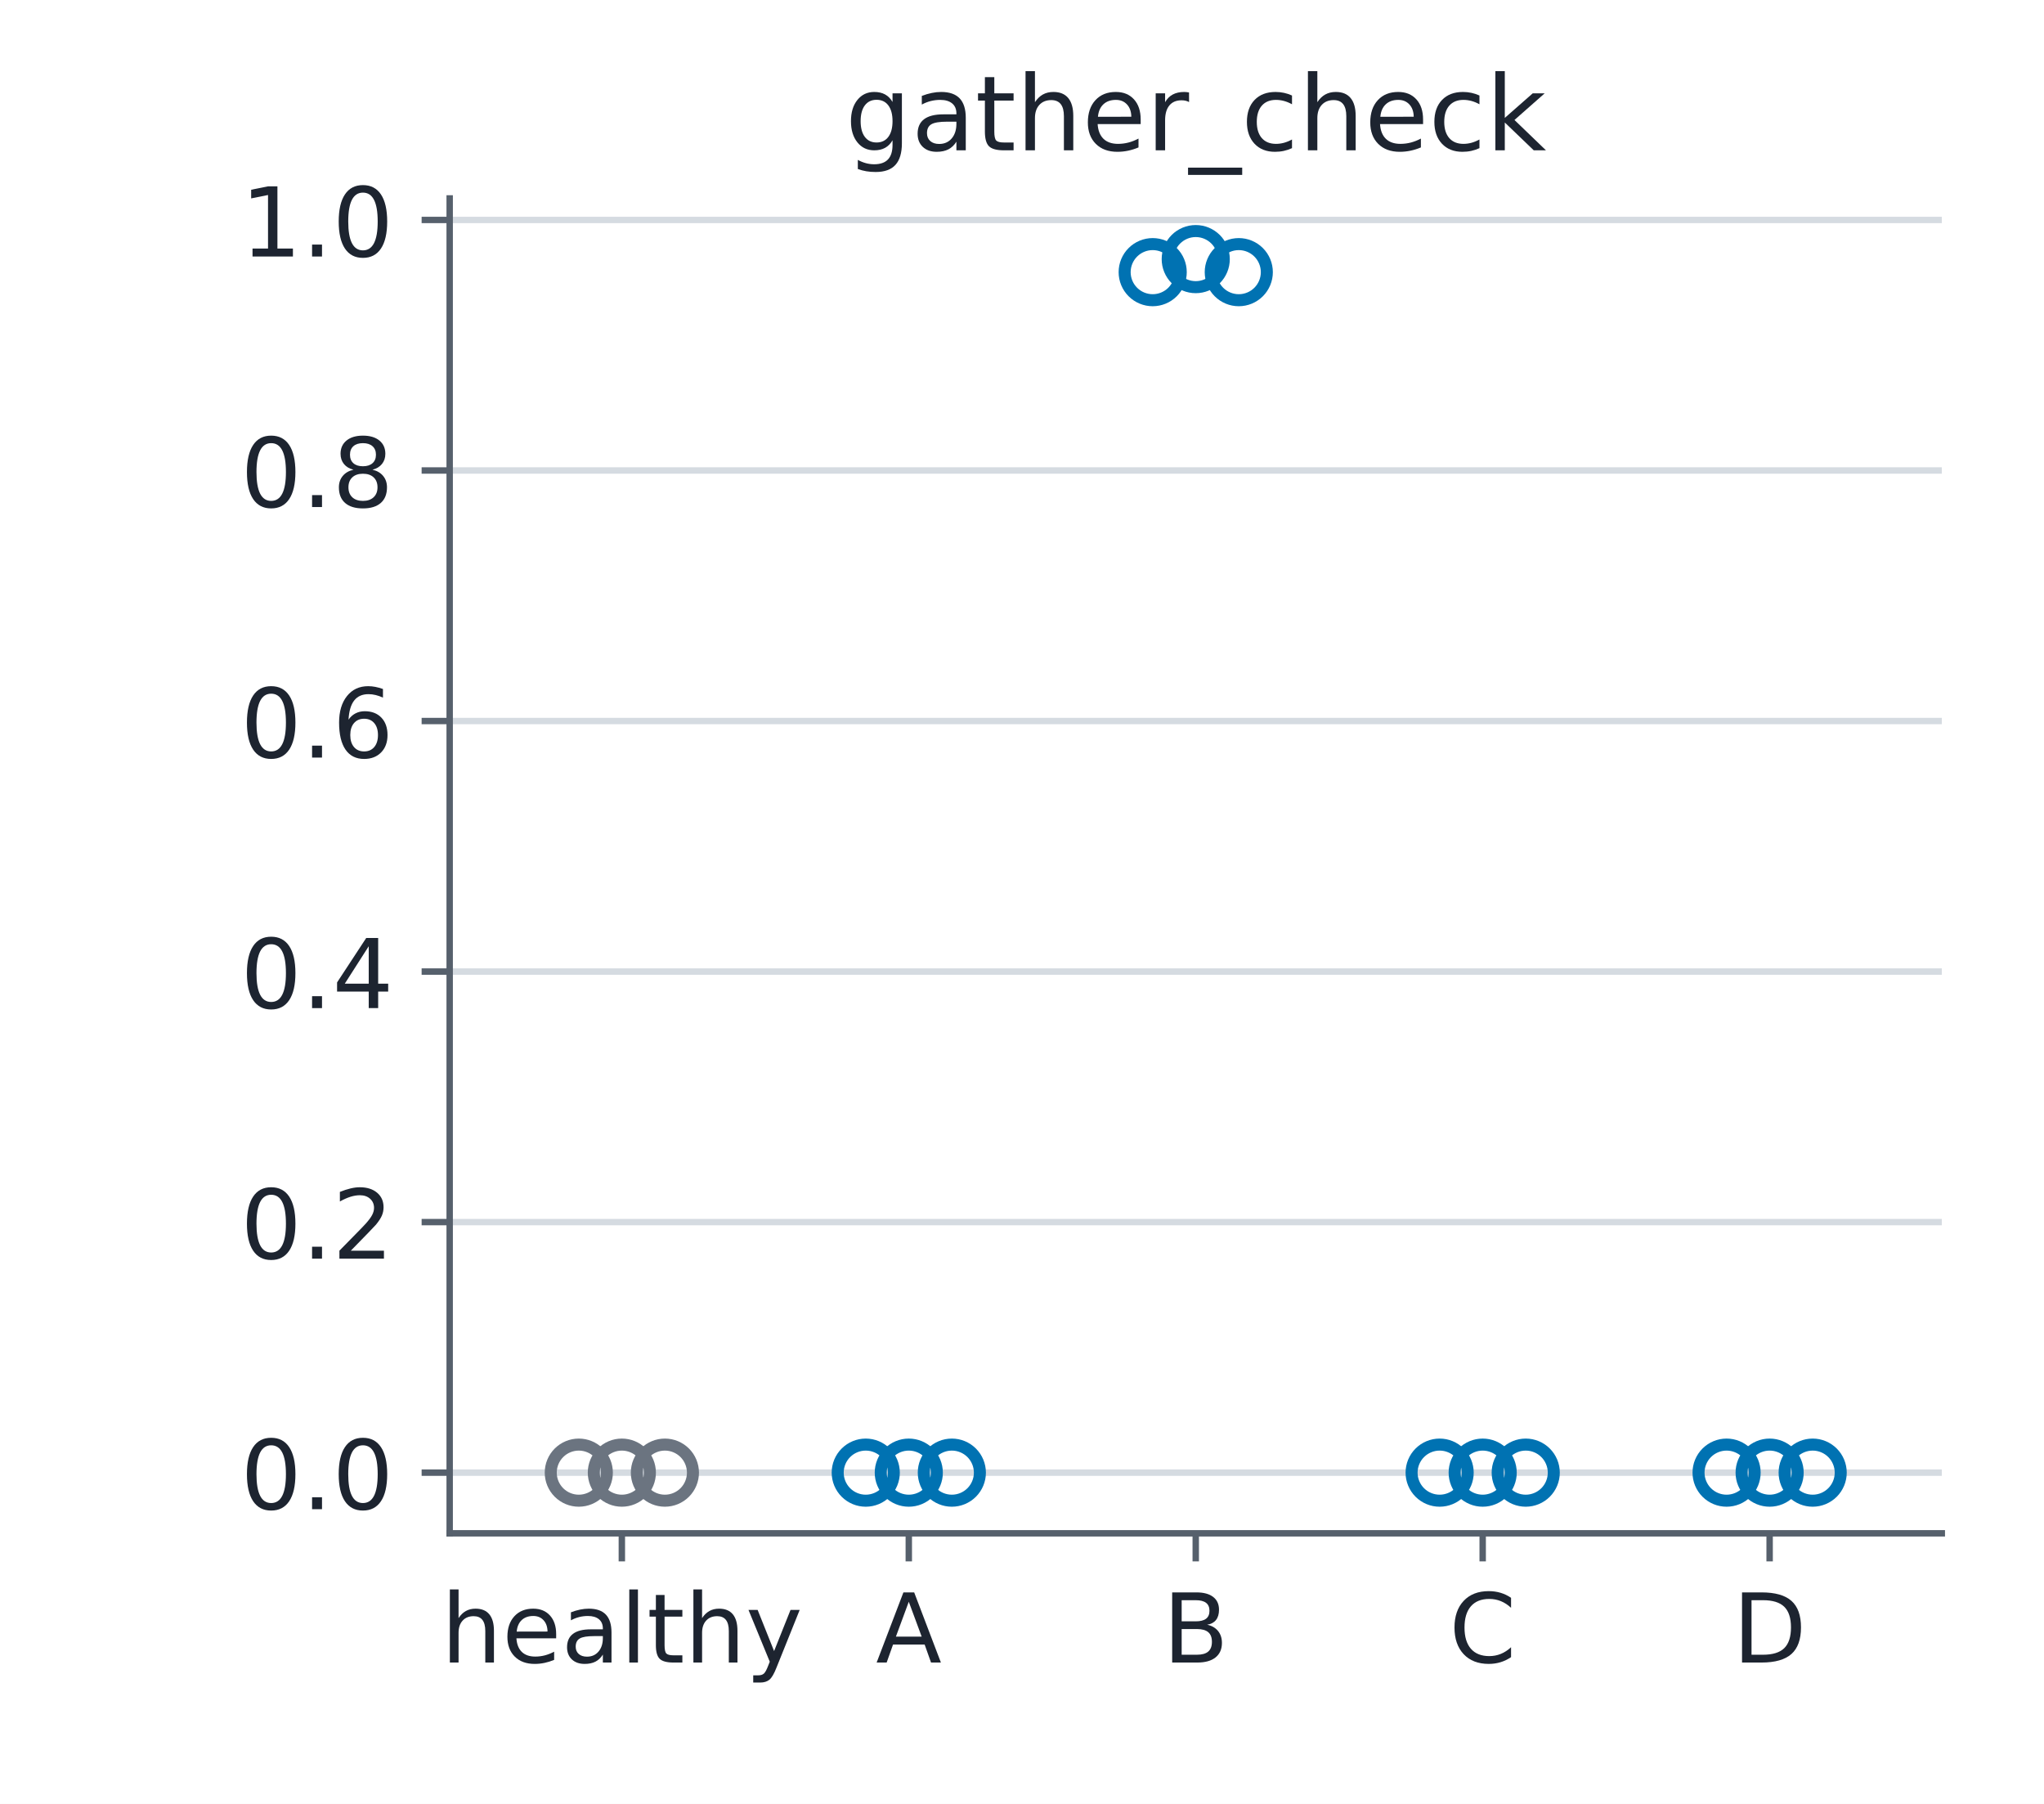
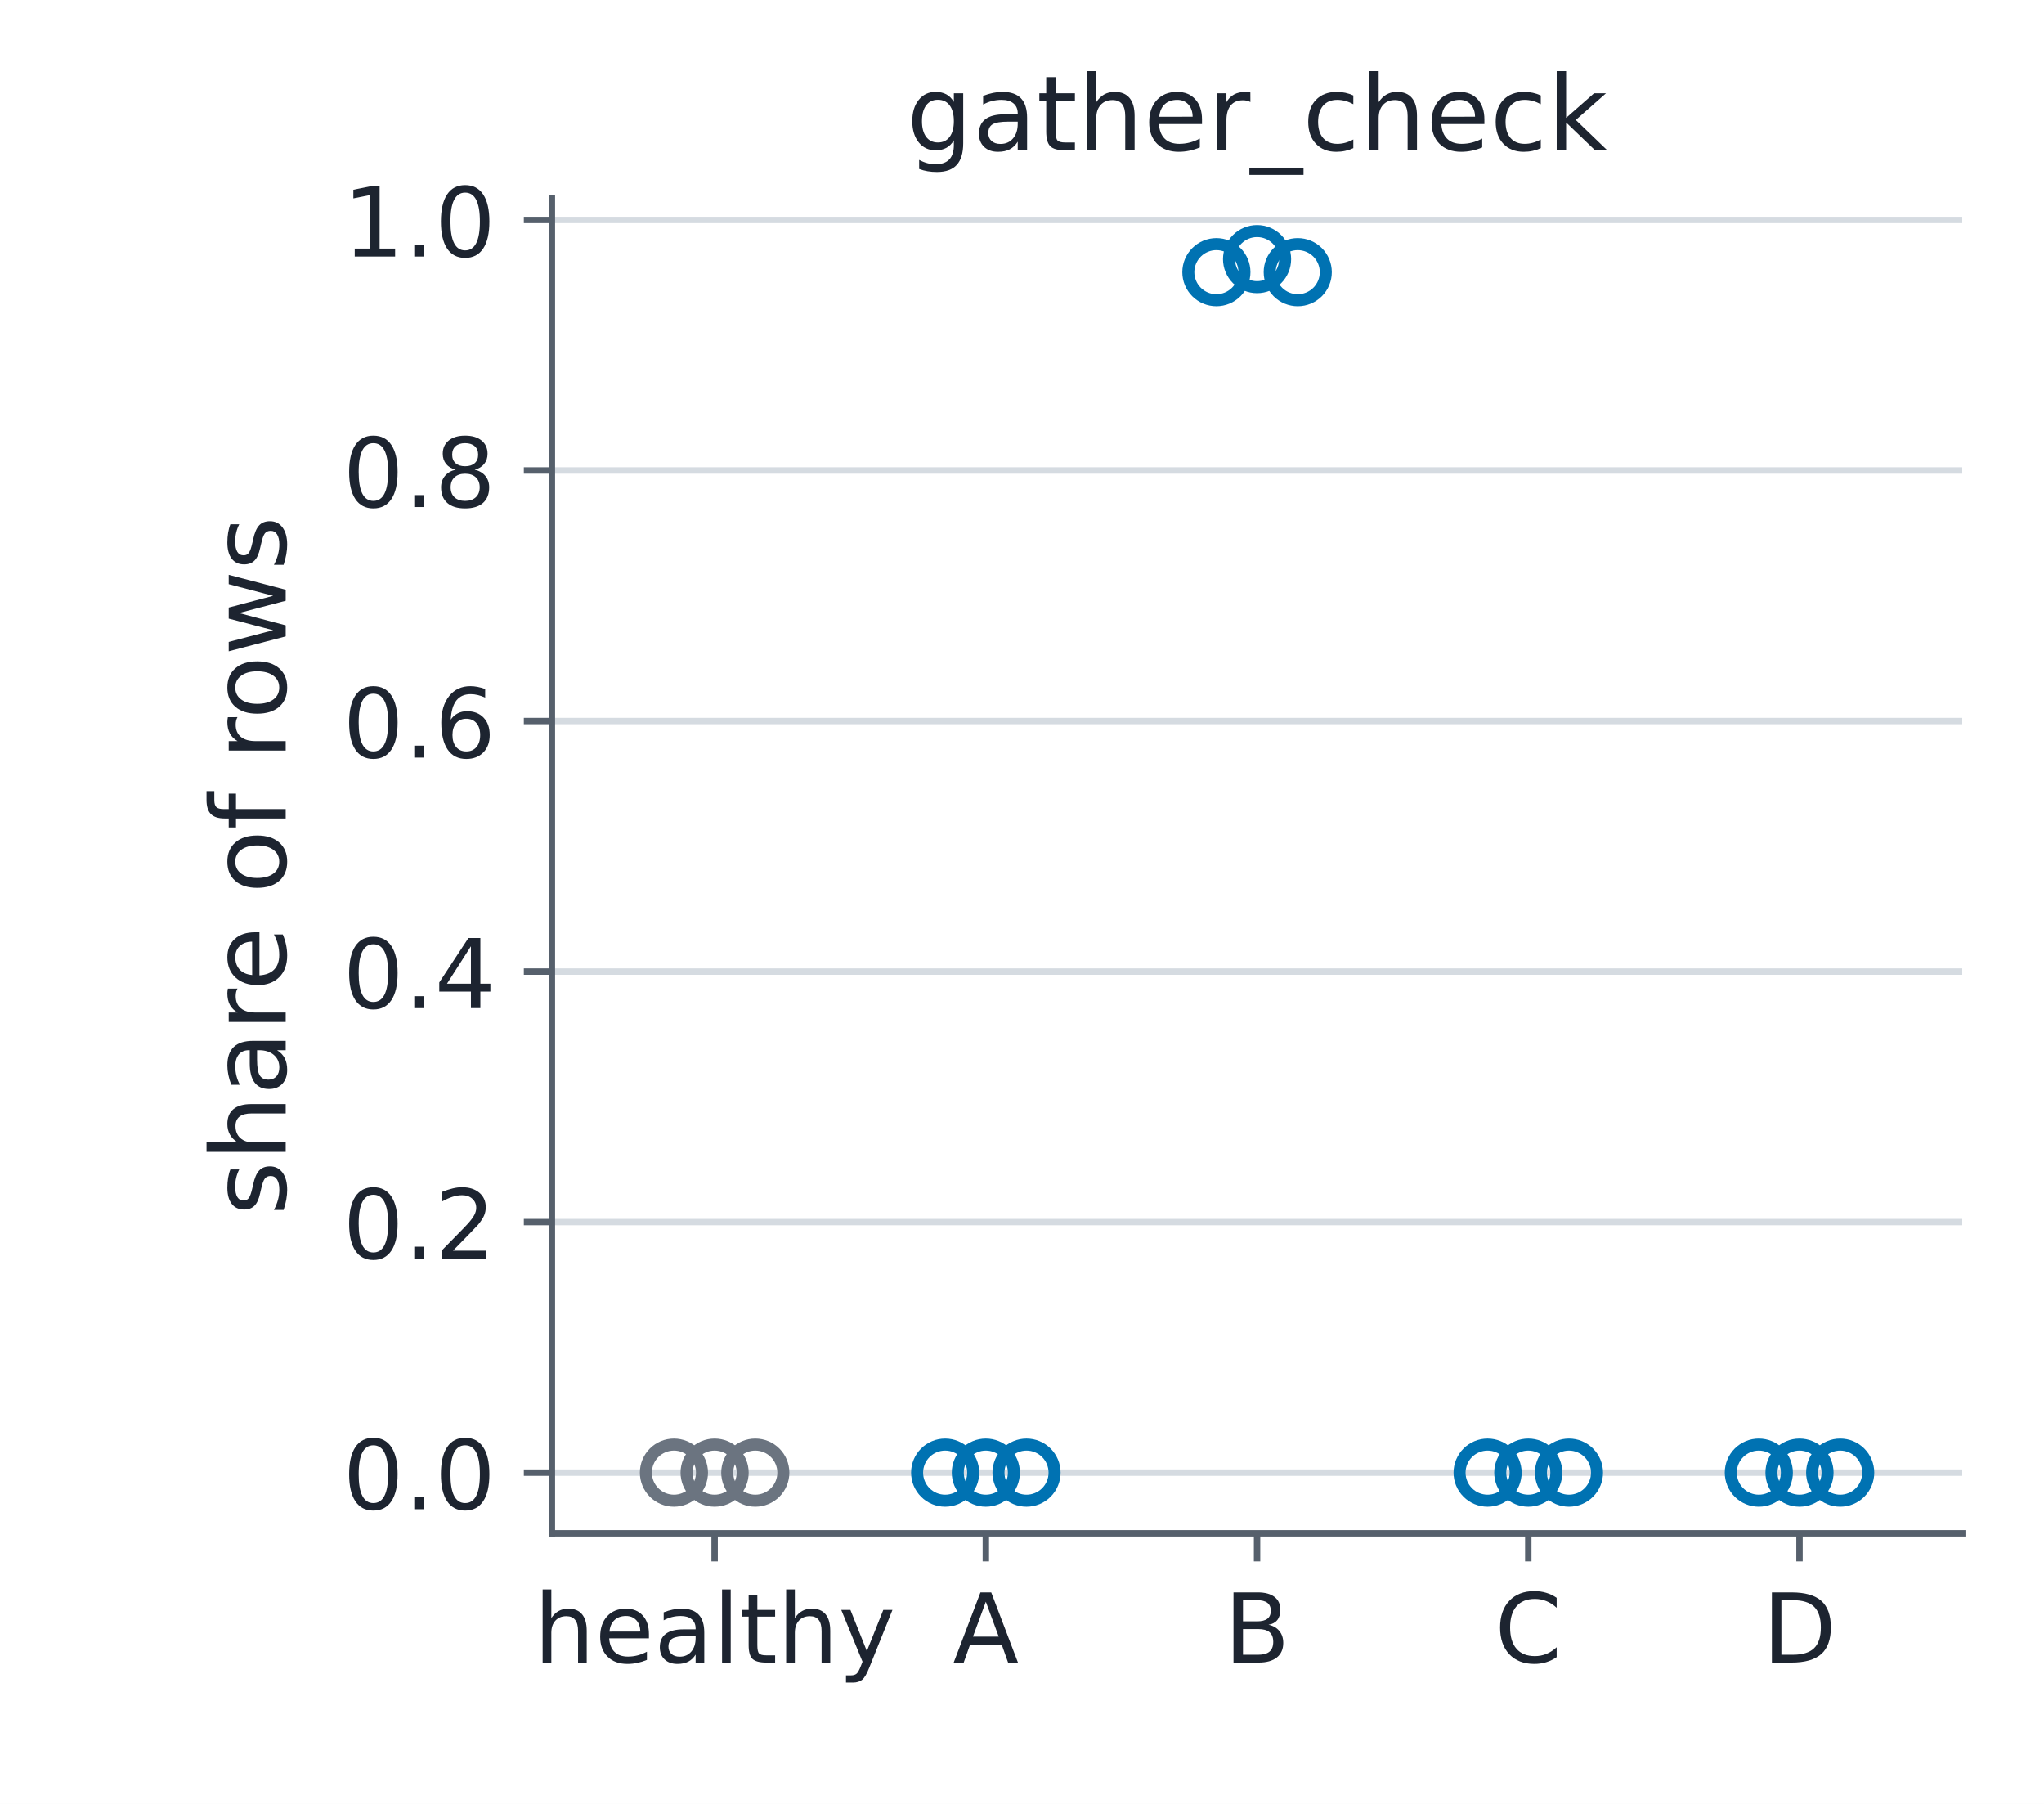
<svg xmlns="http://www.w3.org/2000/svg" xmlns:xlink="http://www.w3.org/1999/xlink" width="255pt" height="225pt" viewBox="0 0 255 225" version="1.1">
  <defs>
    <style type="text/css">*{stroke-linejoin: round; stroke-linecap: butt}</style>
  </defs>
  <g id="figure_1">
    <g id="patch_1">
      <path d="M 0 225  L 255 225  L 255 0  L 0 0  z " style="fill: #ffffff" />
    </g>
    <g id="axes_1">
      <g id="patch_2">
-         <path d="M 56.1 191.25  L 242.25 191.25  L 242.25 24.75  L 56.1 24.75  z " style="fill: #ffffff" />
+         <path d="M 68.85 191.25  L 244.8 191.25  L 244.8 24.75  L 68.85 24.75  z " style="fill: #ffffff" />
      </g>
      <g id="matplotlib.axis_1">
        <g id="xtick_1">
          <g id="line2d_1">
            <defs>
              <path id="m5b1c8906cb" d="M 0 0  L 0 3.5  " style="stroke: #56606c; stroke-width: 0.8" />
            </defs>
            <g>
-               <use xlink:href="#m5b1c8906cb" x="77.579" y="191.25" style="fill: #56606c; stroke: #56606c; stroke-width: 0.8" />
+               <use xlink:href="#m5b1c8906cb" x="89.152" y="191.25" style="fill: #56606c; stroke: #56606c; stroke-width: 0.8" />
            </g>
          </g>
          <g id="text_1">
-             <g style="fill: #1d2430" transform="translate(55.03478 207.3681) scale(0.12 -0.12)">
+             <g style="fill: #1d2430" transform="translate(66.60786 207.3681) scale(0.12 -0.12)">
              <defs>
                <path id="DejaVuSans-4b" d="M 3513 2113  L 3513 0  L 2938 0  L 2938 2094  Q 2938 2591 2744 2837  Q 2550 3084 2163 3084  Q 1697 3084 1428 2787  Q 1159 2491 1159 1978  L 1159 0  L 581 0  L 581 4863  L 1159 4863  L 1159 2956  Q 1366 3272 1645 3428  Q 1925 3584 2291 3584  Q 2894 3584 3203 3211  Q 3513 2838 3513 2113  z " transform="scale(0.015625)" />
                <path id="DejaVuSans-48" d="M 3597 1894  L 3597 1613  L 953 1613  Q 991 1019 1311 708  Q 1631 397 2203 397  Q 2534 397 2845 478  Q 3156 559 3463 722  L 3463 178  Q 3153 47 2828 -22  Q 2503 -91 2169 -91  Q 1331 -91 842 396  Q 353 884 353 1716  Q 353 2575 817 3079  Q 1281 3584 2069 3584  Q 2775 3584 3186 3129  Q 3597 2675 3597 1894  z M 3022 2063  Q 3016 2534 2758 2815  Q 2500 3097 2075 3097  Q 1594 3097 1305 2825  Q 1016 2553 972 2059  L 3022 2063  z " transform="scale(0.015625)" />
                <path id="DejaVuSans-44" d="M 2194 1759  Q 1497 1759 1228 1600  Q 959 1441 959 1056  Q 959 750 1161 570  Q 1363 391 1709 391  Q 2188 391 2477 730  Q 2766 1069 2766 1631  L 2766 1759  L 2194 1759  z M 3341 1997  L 3341 0  L 2766 0  L 2766 531  Q 2569 213 2275 61  Q 1981 -91 1556 -91  Q 1019 -91 701 211  Q 384 513 384 1019  Q 384 1609 779 1909  Q 1175 2209 1959 2209  L 2766 2209  L 2766 2266  Q 2766 2663 2505 2880  Q 2244 3097 1772 3097  Q 1472 3097 1187 3025  Q 903 2953 641 2809  L 641 3341  Q 956 3463 1253 3523  Q 1550 3584 1831 3584  Q 2591 3584 2966 3190  Q 3341 2797 3341 1997  z " transform="scale(0.015625)" />
                <path id="DejaVuSans-4f" d="M 603 4863  L 1178 4863  L 1178 0  L 603 0  L 603 4863  z " transform="scale(0.015625)" />
                <path id="DejaVuSans-57" d="M 1172 4494  L 1172 3500  L 2356 3500  L 2356 3053  L 1172 3053  L 1172 1153  Q 1172 725 1289 603  Q 1406 481 1766 481  L 2356 481  L 2356 0  L 1766 0  Q 1100 0 847 248  Q 594 497 594 1153  L 594 3053  L 172 3053  L 172 3500  L 594 3500  L 594 4494  L 1172 4494  z " transform="scale(0.015625)" />
                <path id="DejaVuSans-5c" d="M 2059 -325  Q 1816 -950 1584 -1140  Q 1353 -1331 966 -1331  L 506 -1331  L 506 -850  L 844 -850  Q 1081 -850 1212 -737  Q 1344 -625 1503 -206  L 1606 56  L 191 3500  L 800 3500  L 1894 763  L 2988 3500  L 3597 3500  L 2059 -325  z " transform="scale(0.015625)" />
              </defs>
              <use xlink:href="#DejaVuSans-4b" />
              <use xlink:href="#DejaVuSans-48" transform="translate(63.375 0)" />
              <use xlink:href="#DejaVuSans-44" transform="translate(124.9062 0)" />
              <use xlink:href="#DejaVuSans-4f" transform="translate(186.1875 0)" />
              <use xlink:href="#DejaVuSans-57" transform="translate(213.9688 0)" />
              <use xlink:href="#DejaVuSans-4b" transform="translate(253.1719 0)" />
              <use xlink:href="#DejaVuSans-5c" transform="translate(316.5469 0)" />
            </g>
          </g>
        </g>
        <g id="xtick_2">
          <g id="line2d_2">
            <g>
-               <use xlink:href="#m5b1c8906cb" x="113.377" y="191.25" style="fill: #56606c; stroke: #56606c; stroke-width: 0.8" />
+               <use xlink:href="#m5b1c8906cb" x="122.988" y="191.25" style="fill: #56606c; stroke: #56606c; stroke-width: 0.8" />
            </g>
          </g>
          <g id="text_2">
-             <g style="fill: #1d2430" transform="translate(109.2725 207.3672) scale(0.12 -0.12)">
+             <g style="fill: #1d2430" transform="translate(118.8841 207.3672) scale(0.12 -0.12)">
              <defs>
                <path id="DejaVuSans-24" d="M 2188 4044  L 1331 1722  L 3047 1722  L 2188 4044  z M 1831 4666  L 2547 4666  L 4325 0  L 3669 0  L 3244 1197  L 1141 1197  L 716 0  L 50 0  L 1831 4666  z " transform="scale(0.015625)" />
              </defs>
              <use xlink:href="#DejaVuSans-24" />
            </g>
          </g>
        </g>
        <g id="xtick_3">
          <g id="line2d_3">
            <g>
-               <use xlink:href="#m5b1c8906cb" x="149.175" y="191.25" style="fill: #56606c; stroke: #56606c; stroke-width: 0.8" />
+               <use xlink:href="#m5b1c8906cb" x="156.825" y="191.25" style="fill: #56606c; stroke: #56606c; stroke-width: 0.8" />
            </g>
          </g>
          <g id="text_3">
-             <g style="fill: #1d2430" transform="translate(145.0584 207.3672) scale(0.12 -0.12)">
+             <g style="fill: #1d2430" transform="translate(152.7084 207.3672) scale(0.12 -0.12)">
              <defs>
                <path id="DejaVuSans-25" d="M 1259 2228  L 1259 519  L 2272 519  Q 2781 519 3026 730  Q 3272 941 3272 1375  Q 3272 1813 3026 2020  Q 2781 2228 2272 2228  L 1259 2228  z M 1259 4147  L 1259 2741  L 2194 2741  Q 2656 2741 2882 2914  Q 3109 3088 3109 3444  Q 3109 3797 2882 3972  Q 2656 4147 2194 4147  L 1259 4147  z M 628 4666  L 2241 4666  Q 2963 4666 3353 4366  Q 3744 4066 3744 3513  Q 3744 3084 3544 2831  Q 3344 2578 2956 2516  Q 3422 2416 3680 2098  Q 3938 1781 3938 1306  Q 3938 681 3513 340  Q 3088 0 2303 0  L 628 0  L 628 4666  z " transform="scale(0.015625)" />
              </defs>
              <use xlink:href="#DejaVuSans-25" />
            </g>
          </g>
        </g>
        <g id="xtick_4">
          <g id="line2d_4">
            <g>
-               <use xlink:href="#m5b1c8906cb" x="184.973" y="191.25" style="fill: #56606c; stroke: #56606c; stroke-width: 0.8" />
+               <use xlink:href="#m5b1c8906cb" x="190.662" y="191.25" style="fill: #56606c; stroke: #56606c; stroke-width: 0.8" />
            </g>
          </g>
          <g id="text_4">
-             <g style="fill: #1d2430" transform="translate(180.7834 207.3672) scale(0.12 -0.12)">
+             <g style="fill: #1d2430" transform="translate(186.4719 207.3672) scale(0.12 -0.12)">
              <defs>
                <path id="DejaVuSans-26" d="M 4122 4306  L 4122 3641  Q 3803 3938 3442 4084  Q 3081 4231 2675 4231  Q 1875 4231 1450 3742  Q 1025 3253 1025 2328  Q 1025 1406 1450 917  Q 1875 428 2675 428  Q 3081 428 3442 575  Q 3803 722 4122 1019  L 4122 359  Q 3791 134 3420 21  Q 3050 -91 2638 -91  Q 1578 -91 968 557  Q 359 1206 359 2328  Q 359 3453 968 4101  Q 1578 4750 2638 4750  Q 3056 4750 3426 4639  Q 3797 4528 4122 4306  z " transform="scale(0.015625)" />
              </defs>
              <use xlink:href="#DejaVuSans-26" />
            </g>
          </g>
        </g>
        <g id="xtick_5">
          <g id="line2d_5">
            <g>
-               <use xlink:href="#m5b1c8906cb" x="220.771" y="191.25" style="fill: #56606c; stroke: #56606c; stroke-width: 0.8" />
+               <use xlink:href="#m5b1c8906cb" x="224.498" y="191.25" style="fill: #56606c; stroke: #56606c; stroke-width: 0.8" />
            </g>
          </g>
          <g id="text_5">
-             <g style="fill: #1d2430" transform="translate(216.1512 207.3672) scale(0.12 -0.12)">
+             <g style="fill: #1d2430" transform="translate(219.8781 207.3672) scale(0.12 -0.12)">
              <defs>
                <path id="DejaVuSans-27" d="M 1259 4147  L 1259 519  L 2022 519  Q 2988 519 3436 956  Q 3884 1394 3884 2338  Q 3884 3275 3436 3711  Q 2988 4147 2022 4147  L 1259 4147  z M 628 4666  L 1925 4666  Q 3281 4666 3915 4102  Q 4550 3538 4550 2338  Q 4550 1131 3912 565  Q 3275 0 1925 0  L 628 0  L 628 4666  z " transform="scale(0.015625)" />
              </defs>
              <use xlink:href="#DejaVuSans-27" />
            </g>
          </g>
        </g>
      </g>
      <g id="matplotlib.axis_2">
        <g id="ytick_1">
          <g id="line2d_6">
-             <path d="M 56.1 183.682  L 242.25 183.682  " clip-path="url(#p98af0b5174)" style="fill: none; stroke: #d5dbe1; stroke-width: 0.8; stroke-linecap: round" />
+             <path d="M 68.85 183.682  L 244.8 183.682  " clip-path="url(#p785e79f0cf)" style="fill: none; stroke: #d5dbe1; stroke-width: 0.8; stroke-linecap: round" />
          </g>
          <g id="line2d_7">
            <defs>
              <path id="m17664b3871" d="M 0 0  L -3.5 0  " style="stroke: #56606c; stroke-width: 0.8" />
            </defs>
            <g>
-               <use xlink:href="#m17664b3871" x="56.1" y="183.682" style="fill: #56606c; stroke: #56606c; stroke-width: 0.8" />
+               <use xlink:href="#m17664b3871" x="68.85" y="183.682" style="fill: #56606c; stroke: #56606c; stroke-width: 0.8" />
            </g>
          </g>
          <g id="text_6">
-             <g style="fill: #1d2430" transform="translate(30.01625 188.2404) scale(0.12 -0.12)">
+             <g style="fill: #1d2430" transform="translate(42.76625 188.2404) scale(0.12 -0.12)">
              <defs>
                <path id="DejaVuSans-13" d="M 2034 4250  Q 1547 4250 1301 3770  Q 1056 3291 1056 2328  Q 1056 1369 1301 889  Q 1547 409 2034 409  Q 2525 409 2770 889  Q 3016 1369 3016 2328  Q 3016 3291 2770 3770  Q 2525 4250 2034 4250  z M 2034 4750  Q 2819 4750 3233 4129  Q 3647 3509 3647 2328  Q 3647 1150 3233 529  Q 2819 -91 2034 -91  Q 1250 -91 836 529  Q 422 1150 422 2328  Q 422 3509 836 4129  Q 1250 4750 2034 4750  z " transform="scale(0.015625)" />
                <path id="DejaVuSans-11" d="M 684 794  L 1344 794  L 1344 0  L 684 0  L 684 794  z " transform="scale(0.015625)" />
              </defs>
              <use xlink:href="#DejaVuSans-13" />
              <use xlink:href="#DejaVuSans-11" transform="translate(63.625 0)" />
              <use xlink:href="#DejaVuSans-13" transform="translate(95.40625 0)" />
            </g>
          </g>
        </g>
        <g id="ytick_2">
          <g id="line2d_8">
-             <path d="M 56.1 152.433  L 242.25 152.433  " clip-path="url(#p98af0b5174)" style="fill: none; stroke: #d5dbe1; stroke-width: 0.8; stroke-linecap: round" />
+             <path d="M 68.85 152.433  L 244.8 152.433  " clip-path="url(#p785e79f0cf)" style="fill: none; stroke: #d5dbe1; stroke-width: 0.8; stroke-linecap: round" />
          </g>
          <g id="line2d_9">
            <g>
-               <use xlink:href="#m17664b3871" x="56.1" y="152.433" style="fill: #56606c; stroke: #56606c; stroke-width: 0.8" />
+               <use xlink:href="#m17664b3871" x="68.85" y="152.433" style="fill: #56606c; stroke: #56606c; stroke-width: 0.8" />
            </g>
          </g>
          <g id="text_7">
-             <g style="fill: #1d2430" transform="translate(30.01625 156.9911) scale(0.12 -0.12)">
+             <g style="fill: #1d2430" transform="translate(42.76625 156.9911) scale(0.12 -0.12)">
              <defs>
                <path id="DejaVuSans-15" d="M 1228 531  L 3431 531  L 3431 0  L 469 0  L 469 531  Q 828 903 1448 1529  Q 2069 2156 2228 2338  Q 2531 2678 2651 2914  Q 2772 3150 2772 3378  Q 2772 3750 2511 3984  Q 2250 4219 1831 4219  Q 1534 4219 1204 4116  Q 875 4013 500 3803  L 500 4441  Q 881 4594 1212 4672  Q 1544 4750 1819 4750  Q 2544 4750 2975 4387  Q 3406 4025 3406 3419  Q 3406 3131 3298 2873  Q 3191 2616 2906 2266  Q 2828 2175 2409 1742  Q 1991 1309 1228 531  z " transform="scale(0.015625)" />
              </defs>
              <use xlink:href="#DejaVuSans-13" />
              <use xlink:href="#DejaVuSans-11" transform="translate(63.625 0)" />
              <use xlink:href="#DejaVuSans-15" transform="translate(95.40625 0)" />
            </g>
          </g>
        </g>
        <g id="ytick_3">
          <g id="line2d_10">
-             <path d="M 56.1 121.183  L 242.25 121.183  " clip-path="url(#p98af0b5174)" style="fill: none; stroke: #d5dbe1; stroke-width: 0.8; stroke-linecap: round" />
+             <path d="M 68.85 121.183  L 244.8 121.183  " clip-path="url(#p785e79f0cf)" style="fill: none; stroke: #d5dbe1; stroke-width: 0.8; stroke-linecap: round" />
          </g>
          <g id="line2d_11">
            <g>
-               <use xlink:href="#m17664b3871" x="56.1" y="121.183" style="fill: #56606c; stroke: #56606c; stroke-width: 0.8" />
+               <use xlink:href="#m17664b3871" x="68.85" y="121.183" style="fill: #56606c; stroke: #56606c; stroke-width: 0.8" />
            </g>
          </g>
          <g id="text_8">
-             <g style="fill: #1d2430" transform="translate(30.01625 125.7419) scale(0.12 -0.12)">
+             <g style="fill: #1d2430" transform="translate(42.76625 125.7419) scale(0.12 -0.12)">
              <defs>
                <path id="DejaVuSans-17" d="M 2419 4116  L 825 1625  L 2419 1625  L 2419 4116  z M 2253 4666  L 3047 4666  L 3047 1625  L 3713 1625  L 3713 1100  L 3047 1100  L 3047 0  L 2419 0  L 2419 1100  L 313 1100  L 313 1709  L 2253 4666  z " transform="scale(0.015625)" />
              </defs>
              <use xlink:href="#DejaVuSans-13" />
              <use xlink:href="#DejaVuSans-11" transform="translate(63.625 0)" />
              <use xlink:href="#DejaVuSans-17" transform="translate(95.40625 0)" />
            </g>
          </g>
        </g>
        <g id="ytick_4">
          <g id="line2d_12">
-             <path d="M 56.1 89.934  L 242.25 89.934  " clip-path="url(#p98af0b5174)" style="fill: none; stroke: #d5dbe1; stroke-width: 0.8; stroke-linecap: round" />
+             <path d="M 68.85 89.934  L 244.8 89.934  " clip-path="url(#p785e79f0cf)" style="fill: none; stroke: #d5dbe1; stroke-width: 0.8; stroke-linecap: round" />
          </g>
          <g id="line2d_13">
            <g>
-               <use xlink:href="#m17664b3871" x="56.1" y="89.934" style="fill: #56606c; stroke: #56606c; stroke-width: 0.8" />
+               <use xlink:href="#m17664b3871" x="68.85" y="89.934" style="fill: #56606c; stroke: #56606c; stroke-width: 0.8" />
            </g>
          </g>
          <g id="text_9">
-             <g style="fill: #1d2430" transform="translate(30.01625 94.49261) scale(0.12 -0.12)">
+             <g style="fill: #1d2430" transform="translate(42.76625 94.49261) scale(0.12 -0.12)">
              <defs>
                <path id="DejaVuSans-19" d="M 2113 2584  Q 1688 2584 1439 2293  Q 1191 2003 1191 1497  Q 1191 994 1439 701  Q 1688 409 2113 409  Q 2538 409 2786 701  Q 3034 994 3034 1497  Q 3034 2003 2786 2293  Q 2538 2584 2113 2584  z M 3366 4563  L 3366 3988  Q 3128 4100 2886 4159  Q 2644 4219 2406 4219  Q 1781 4219 1451 3797  Q 1122 3375 1075 2522  Q 1259 2794 1537 2939  Q 1816 3084 2150 3084  Q 2853 3084 3261 2657  Q 3669 2231 3669 1497  Q 3669 778 3244 343  Q 2819 -91 2113 -91  Q 1303 -91 875 529  Q 447 1150 447 2328  Q 447 3434 972 4092  Q 1497 4750 2381 4750  Q 2619 4750 2861 4703  Q 3103 4656 3366 4563  z " transform="scale(0.015625)" />
              </defs>
              <use xlink:href="#DejaVuSans-13" />
              <use xlink:href="#DejaVuSans-11" transform="translate(63.625 0)" />
              <use xlink:href="#DejaVuSans-19" transform="translate(95.40625 0)" />
            </g>
          </g>
        </g>
        <g id="ytick_5">
          <g id="line2d_14">
-             <path d="M 56.1 58.685  L 242.25 58.685  " clip-path="url(#p98af0b5174)" style="fill: none; stroke: #d5dbe1; stroke-width: 0.8; stroke-linecap: round" />
+             <path d="M 68.85 58.685  L 244.8 58.685  " clip-path="url(#p785e79f0cf)" style="fill: none; stroke: #d5dbe1; stroke-width: 0.8; stroke-linecap: round" />
          </g>
          <g id="line2d_15">
            <g>
-               <use xlink:href="#m17664b3871" x="56.1" y="58.685" style="fill: #56606c; stroke: #56606c; stroke-width: 0.8" />
+               <use xlink:href="#m17664b3871" x="68.85" y="58.685" style="fill: #56606c; stroke: #56606c; stroke-width: 0.8" />
            </g>
          </g>
          <g id="text_10">
-             <g style="fill: #1d2430" transform="translate(30.01625 63.24334) scale(0.12 -0.12)">
+             <g style="fill: #1d2430" transform="translate(42.76625 63.24334) scale(0.12 -0.12)">
              <defs>
                <path id="DejaVuSans-1b" d="M 2034 2216  Q 1584 2216 1326 1975  Q 1069 1734 1069 1313  Q 1069 891 1326 650  Q 1584 409 2034 409  Q 2484 409 2743 651  Q 3003 894 3003 1313  Q 3003 1734 2745 1975  Q 2488 2216 2034 2216  z M 1403 2484  Q 997 2584 770 2862  Q 544 3141 544 3541  Q 544 4100 942 4425  Q 1341 4750 2034 4750  Q 2731 4750 3128 4425  Q 3525 4100 3525 3541  Q 3525 3141 3298 2862  Q 3072 2584 2669 2484  Q 3125 2378 3379 2068  Q 3634 1759 3634 1313  Q 3634 634 3220 271  Q 2806 -91 2034 -91  Q 1263 -91 848 271  Q 434 634 434 1313  Q 434 1759 690 2068  Q 947 2378 1403 2484  z M 1172 3481  Q 1172 3119 1398 2916  Q 1625 2713 2034 2713  Q 2441 2713 2670 2916  Q 2900 3119 2900 3481  Q 2900 3844 2670 4047  Q 2441 4250 2034 4250  Q 1625 4250 1398 4047  Q 1172 3844 1172 3481  z " transform="scale(0.015625)" />
              </defs>
              <use xlink:href="#DejaVuSans-13" />
              <use xlink:href="#DejaVuSans-11" transform="translate(63.625 0)" />
              <use xlink:href="#DejaVuSans-1b" transform="translate(95.40625 0)" />
            </g>
          </g>
        </g>
        <g id="ytick_6">
          <g id="line2d_16">
-             <path d="M 56.1 27.435  L 242.25 27.435  " clip-path="url(#p98af0b5174)" style="fill: none; stroke: #d5dbe1; stroke-width: 0.8; stroke-linecap: round" />
+             <path d="M 68.85 27.435  L 244.8 27.435  " clip-path="url(#p785e79f0cf)" style="fill: none; stroke: #d5dbe1; stroke-width: 0.8; stroke-linecap: round" />
          </g>
          <g id="line2d_17">
            <g>
-               <use xlink:href="#m17664b3871" x="56.1" y="27.435" style="fill: #56606c; stroke: #56606c; stroke-width: 0.8" />
+               <use xlink:href="#m17664b3871" x="68.85" y="27.435" style="fill: #56606c; stroke: #56606c; stroke-width: 0.8" />
            </g>
          </g>
          <g id="text_11">
-             <g style="fill: #1d2430" transform="translate(30.01625 31.99408) scale(0.12 -0.12)">
+             <g style="fill: #1d2430" transform="translate(42.76625 31.99408) scale(0.12 -0.12)">
              <defs>
                <path id="DejaVuSans-14" d="M 794 531  L 1825 531  L 1825 4091  L 703 3866  L 703 4441  L 1819 4666  L 2450 4666  L 2450 531  L 3481 531  L 3481 0  L 794 0  L 794 531  z " transform="scale(0.015625)" />
              </defs>
              <use xlink:href="#DejaVuSans-14" />
              <use xlink:href="#DejaVuSans-11" transform="translate(63.625 0)" />
              <use xlink:href="#DejaVuSans-13" transform="translate(95.40625 0)" />
            </g>
+           </g>
+         </g>
+         <g id="text_12">
+           <g style="fill: #1d2430" transform="translate(35.6432 151.6221) rotate(-90) scale(0.13 -0.13)">
+             <defs>
+               <path id="DejaVuSans-56" d="M 2834 3397  L 2834 2853  Q 2591 2978 2328 3040  Q 2066 3103 1784 3103  Q 1356 3103 1142 2972  Q 928 2841 928 2578  Q 928 2378 1081 2264  Q 1234 2150 1697 2047  L 1894 2003  Q 2506 1872 2764 1633  Q 3022 1394 3022 966  Q 3022 478 2636 193  Q 2250 -91 1575 -91  Q 1294 -91 989 -36  Q 684 19 347 128  L 347 722  Q 666 556 975 473  Q 1284 391 1588 391  Q 1994 391 2212 530  Q 2431 669 2431 922  Q 2431 1156 2273 1281  Q 2116 1406 1581 1522  L 1381 1569  Q 847 1681 609 1914  Q 372 2147 372 2553  Q 372 3047 722 3315  Q 1072 3584 1716 3584  Q 2034 3584 2315 3537  Q 2597 3491 2834 3397  z " transform="scale(0.015625)" />
+               <path id="DejaVuSans-55" d="M 2631 2963  Q 2534 3019 2420 3045  Q 2306 3072 2169 3072  Q 1681 3072 1420 2755  Q 1159 2438 1159 1844  L 1159 0  L 581 0  L 581 3500  L 1159 3500  L 1159 2956  Q 1341 3275 1631 3429  Q 1922 3584 2338 3584  Q 2397 3584 2469 3576  Q 2541 3569 2628 3553  L 2631 2963  z " transform="scale(0.015625)" />
+               <path id="DejaVuSans-3" transform="scale(0.015625)" />
+               <path id="DejaVuSans-52" d="M 1959 3097  Q 1497 3097 1228 2736  Q 959 2375 959 1747  Q 959 1119 1226 758  Q 1494 397 1959 397  Q 2419 397 2687 759  Q 2956 1122 2956 1747  Q 2956 2369 2687 2733  Q 2419 3097 1959 3097  z M 1959 3584  Q 2709 3584 3137 3096  Q 3566 2609 3566 1747  Q 3566 888 3137 398  Q 2709 -91 1959 -91  Q 1206 -91 779 398  Q 353 888 353 1747  Q 353 2609 779 3096  Q 1206 3584 1959 3584  z " transform="scale(0.015625)" />
+               <path id="DejaVuSans-49" d="M 2375 4863  L 2375 4384  L 1825 4384  Q 1516 4384 1395 4259  Q 1275 4134 1275 3809  L 1275 3500  L 2222 3500  L 2222 3053  L 1275 3053  L 1275 0  L 697 0  L 697 3053  L 147 3053  L 147 3500  L 697 3500  L 697 3744  Q 697 4328 969 4595  Q 1241 4863 1831 4863  L 2375 4863  z " transform="scale(0.015625)" />
+               <path id="DejaVuSans-5a" d="M 269 3500  L 844 3500  L 1563 769  L 2278 3500  L 2956 3500  L 3675 769  L 4391 3500  L 4966 3500  L 4050 0  L 3372 0  L 2619 2869  L 1863 0  L 1184 0  L 269 3500  z " transform="scale(0.015625)" />
+             </defs>
+             <use xlink:href="#DejaVuSans-56" />
+             <use xlink:href="#DejaVuSans-4b" transform="translate(52.09375 0)" />
+             <use xlink:href="#DejaVuSans-44" transform="translate(115.4688 0)" />
+             <use xlink:href="#DejaVuSans-55" transform="translate(176.75 0)" />
+             <use xlink:href="#DejaVuSans-48" transform="translate(215.6562 0)" />
+             <use xlink:href="#DejaVuSans-3" transform="translate(277.1875 0)" />
+             <use xlink:href="#DejaVuSans-52" transform="translate(308.9688 0)" />
+             <use xlink:href="#DejaVuSans-49" transform="translate(370.1562 0)" />
+             <use xlink:href="#DejaVuSans-3" transform="translate(405.3594 0)" />
+             <use xlink:href="#DejaVuSans-55" transform="translate(437.1406 0)" />
+             <use xlink:href="#DejaVuSans-52" transform="translate(476.0469 0)" />
+             <use xlink:href="#DejaVuSans-5a" transform="translate(537.2344 0)" />
+             <use xlink:href="#DejaVuSans-56" transform="translate(619.0156 0)" />
          </g>
        </g>
      </g>
      <g id="line2d_18">
        <defs>
          <path id="m9f6b8b3f57" d="M 0 3.5  C 0.928 3.5 1.819 3.131 2.475 2.475  C 3.131 1.819 3.5 0.928 3.5 0  C 3.5 -0.928 3.131 -1.819 2.475 -2.475  C 1.819 -3.131 0.928 -3.5 0 -3.5  C -0.928 -3.5 -1.819 -3.131 -2.475 -2.475  C -3.131 -1.819 -3.5 -0.928 -3.5 0  C -3.5 0.928 -3.131 1.819 -2.475 2.475  C -1.819 3.131 -0.928 3.5 0 3.5  z " style="stroke: #6b7480; stroke-width: 1.5" />
        </defs>
-         <g clip-path="url(#p98af0b5174)">
-           <use xlink:href="#m9f6b8b3f57" x="72.209" y="183.682" style="fill-opacity: 0; stroke: #6b7480; stroke-width: 1.5" />
-           <use xlink:href="#m9f6b8b3f57" x="77.579" y="183.682" style="fill-opacity: 0; stroke: #6b7480; stroke-width: 1.5" />
-           <use xlink:href="#m9f6b8b3f57" x="82.949" y="183.682" style="fill-opacity: 0; stroke: #6b7480; stroke-width: 1.5" />
+         <g clip-path="url(#p785e79f0cf)">
+           <use xlink:href="#m9f6b8b3f57" x="84.076" y="183.682" style="fill-opacity: 0; stroke: #6b7480; stroke-width: 1.5" />
+           <use xlink:href="#m9f6b8b3f57" x="89.152" y="183.682" style="fill-opacity: 0; stroke: #6b7480; stroke-width: 1.5" />
+           <use xlink:href="#m9f6b8b3f57" x="94.227" y="183.682" style="fill-opacity: 0; stroke: #6b7480; stroke-width: 1.5" />
        </g>
      </g>
      <g id="line2d_19">
        <defs>
          <path id="m2c0e11cc55" d="M 0 3.5  C 0.928 3.5 1.819 3.131 2.475 2.475  C 3.131 1.819 3.5 0.928 3.5 0  C 3.5 -0.928 3.131 -1.819 2.475 -2.475  C 1.819 -3.131 0.928 -3.5 0 -3.5  C -0.928 -3.5 -1.819 -3.131 -2.475 -2.475  C -3.131 -1.819 -3.5 -0.928 -3.5 0  C -3.5 0.928 -3.131 1.819 -2.475 2.475  C -1.819 3.131 -0.928 3.5 0 3.5  z " style="stroke: #0072b2; stroke-width: 1.5" />
        </defs>
-         <g clip-path="url(#p98af0b5174)">
-           <use xlink:href="#m2c0e11cc55" x="108.007" y="183.682" style="fill-opacity: 0; stroke: #0072b2; stroke-width: 1.5" />
-           <use xlink:href="#m2c0e11cc55" x="113.377" y="183.682" style="fill-opacity: 0; stroke: #0072b2; stroke-width: 1.5" />
-           <use xlink:href="#m2c0e11cc55" x="118.747" y="183.682" style="fill-opacity: 0; stroke: #0072b2; stroke-width: 1.5" />
+         <g clip-path="url(#p785e79f0cf)">
+           <use xlink:href="#m2c0e11cc55" x="117.913" y="183.682" style="fill-opacity: 0; stroke: #0072b2; stroke-width: 1.5" />
+           <use xlink:href="#m2c0e11cc55" x="122.988" y="183.682" style="fill-opacity: 0; stroke: #0072b2; stroke-width: 1.5" />
+           <use xlink:href="#m2c0e11cc55" x="128.064" y="183.682" style="fill-opacity: 0; stroke: #0072b2; stroke-width: 1.5" />
        </g>
      </g>
      <g id="line2d_20">
-         <g clip-path="url(#p98af0b5174)">
-           <use xlink:href="#m2c0e11cc55" x="143.805" y="33.946" style="fill-opacity: 0; stroke: #0072b2; stroke-width: 1.5" />
-           <use xlink:href="#m2c0e11cc55" x="149.175" y="32.318" style="fill-opacity: 0; stroke: #0072b2; stroke-width: 1.5" />
-           <use xlink:href="#m2c0e11cc55" x="154.545" y="33.946" style="fill-opacity: 0; stroke: #0072b2; stroke-width: 1.5" />
+         <g clip-path="url(#p785e79f0cf)">
+           <use xlink:href="#m2c0e11cc55" x="151.75" y="33.946" style="fill-opacity: 0; stroke: #0072b2; stroke-width: 1.5" />
+           <use xlink:href="#m2c0e11cc55" x="156.825" y="32.318" style="fill-opacity: 0; stroke: #0072b2; stroke-width: 1.5" />
+           <use xlink:href="#m2c0e11cc55" x="161.9" y="33.946" style="fill-opacity: 0; stroke: #0072b2; stroke-width: 1.5" />
        </g>
      </g>
      <g id="line2d_21">
-         <g clip-path="url(#p98af0b5174)">
-           <use xlink:href="#m2c0e11cc55" x="179.603" y="183.682" style="fill-opacity: 0; stroke: #0072b2; stroke-width: 1.5" />
-           <use xlink:href="#m2c0e11cc55" x="184.973" y="183.682" style="fill-opacity: 0; stroke: #0072b2; stroke-width: 1.5" />
-           <use xlink:href="#m2c0e11cc55" x="190.343" y="183.682" style="fill-opacity: 0; stroke: #0072b2; stroke-width: 1.5" />
+         <g clip-path="url(#p785e79f0cf)">
+           <use xlink:href="#m2c0e11cc55" x="185.586" y="183.682" style="fill-opacity: 0; stroke: #0072b2; stroke-width: 1.5" />
+           <use xlink:href="#m2c0e11cc55" x="190.662" y="183.682" style="fill-opacity: 0; stroke: #0072b2; stroke-width: 1.5" />
+           <use xlink:href="#m2c0e11cc55" x="195.737" y="183.682" style="fill-opacity: 0; stroke: #0072b2; stroke-width: 1.5" />
        </g>
      </g>
      <g id="line2d_22">
-         <g clip-path="url(#p98af0b5174)">
-           <use xlink:href="#m2c0e11cc55" x="215.401" y="183.682" style="fill-opacity: 0; stroke: #0072b2; stroke-width: 1.5" />
-           <use xlink:href="#m2c0e11cc55" x="220.771" y="183.682" style="fill-opacity: 0; stroke: #0072b2; stroke-width: 1.5" />
-           <use xlink:href="#m2c0e11cc55" x="226.141" y="183.682" style="fill-opacity: 0; stroke: #0072b2; stroke-width: 1.5" />
+         <g clip-path="url(#p785e79f0cf)">
+           <use xlink:href="#m2c0e11cc55" x="219.423" y="183.682" style="fill-opacity: 0; stroke: #0072b2; stroke-width: 1.5" />
+           <use xlink:href="#m2c0e11cc55" x="224.498" y="183.682" style="fill-opacity: 0; stroke: #0072b2; stroke-width: 1.5" />
+           <use xlink:href="#m2c0e11cc55" x="229.574" y="183.682" style="fill-opacity: 0; stroke: #0072b2; stroke-width: 1.5" />
        </g>
      </g>
      <g id="patch_3">
-         <path d="M 56.1 191.25  L 56.1 24.75  " style="fill: none; stroke: #56606c; stroke-width: 0.8; stroke-linejoin: miter; stroke-linecap: square" />
+         <path d="M 68.85 191.25  L 68.85 24.75  " style="fill: none; stroke: #56606c; stroke-width: 0.8; stroke-linejoin: miter; stroke-linecap: square" />
      </g>
      <g id="patch_4">
-         <path d="M 56.1 191.25  L 242.25 191.25  " style="fill: none; stroke: #56606c; stroke-width: 0.8; stroke-linejoin: miter; stroke-linecap: square" />
-       </g>
-       <g id="text_12">
-         <g style="fill: #1d2430" transform="translate(105.4452 18.75) scale(0.13 -0.13)">
+         <path d="M 68.85 191.25  L 244.8 191.25  " style="fill: none; stroke: #56606c; stroke-width: 0.8; stroke-linejoin: miter; stroke-linecap: square" />
+       </g>
+       <g id="text_13">
+         <g style="fill: #1d2430" transform="translate(113.0952 18.75) scale(0.13 -0.13)">
          <defs>
            <path id="DejaVuSans-4a" d="M 2906 1791  Q 2906 2416 2648 2759  Q 2391 3103 1925 3103  Q 1463 3103 1205 2759  Q 947 2416 947 1791  Q 947 1169 1205 825  Q 1463 481 1925 481  Q 2391 481 2648 825  Q 2906 1169 2906 1791  z M 3481 434  Q 3481 -459 3084 -895  Q 2688 -1331 1869 -1331  Q 1566 -1331 1297 -1286  Q 1028 -1241 775 -1147  L 775 -588  Q 1028 -725 1275 -790  Q 1522 -856 1778 -856  Q 2344 -856 2625 -561  Q 2906 -266 2906 331  L 2906 616  Q 2728 306 2450 153  Q 2172 0 1784 0  Q 1141 0 747 490  Q 353 981 353 1791  Q 353 2603 747 3093  Q 1141 3584 1784 3584  Q 2172 3584 2450 3431  Q 2728 3278 2906 2969  L 2906 3500  L 3481 3500  L 3481 434  z " transform="scale(0.015625)" />
-             <path id="DejaVuSans-55" d="M 2631 2963  Q 2534 3019 2420 3045  Q 2306 3072 2169 3072  Q 1681 3072 1420 2755  Q 1159 2438 1159 1844  L 1159 0  L 581 0  L 581 3500  L 1159 3500  L 1159 2956  Q 1341 3275 1631 3429  Q 1922 3584 2338 3584  Q 2397 3584 2469 3576  Q 2541 3569 2628 3553  L 2631 2963  z " transform="scale(0.015625)" />
            <path id="DejaVuSans-42" d="M 3263 -1063  L 3263 -1509  L -63 -1509  L -63 -1063  L 3263 -1063  z " transform="scale(0.015625)" />
            <path id="DejaVuSans-46" d="M 3122 3366  L 3122 2828  Q 2878 2963 2633 3030  Q 2388 3097 2138 3097  Q 1578 3097 1268 2742  Q 959 2388 959 1747  Q 959 1106 1268 751  Q 1578 397 2138 397  Q 2388 397 2633 464  Q 2878 531 3122 666  L 3122 134  Q 2881 22 2623 -34  Q 2366 -91 2075 -91  Q 1284 -91 818 406  Q 353 903 353 1747  Q 353 2603 823 3093  Q 1294 3584 2113 3584  Q 2378 3584 2631 3529  Q 2884 3475 3122 3366  z " transform="scale(0.015625)" />
            <path id="DejaVuSans-4e" d="M 581 4863  L 1159 4863  L 1159 1991  L 2875 3500  L 3609 3500  L 1753 1863  L 3688 0  L 2938 0  L 1159 1709  L 1159 0  L 581 0  L 581 4863  z " transform="scale(0.015625)" />
          </defs>
          <use xlink:href="#DejaVuSans-4a" />
          <use xlink:href="#DejaVuSans-44" transform="translate(63.48438 0)" />
          <use xlink:href="#DejaVuSans-57" transform="translate(124.7656 0)" />
          <use xlink:href="#DejaVuSans-4b" transform="translate(163.9688 0)" />
          <use xlink:href="#DejaVuSans-48" transform="translate(227.3438 0)" />
          <use xlink:href="#DejaVuSans-55" transform="translate(288.875 0)" />
          <use xlink:href="#DejaVuSans-42" transform="translate(329.9844 0)" />
          <use xlink:href="#DejaVuSans-46" transform="translate(379.9844 0)" />
          <use xlink:href="#DejaVuSans-4b" transform="translate(434.9688 0)" />
          <use xlink:href="#DejaVuSans-48" transform="translate(498.3438 0)" />
          <use xlink:href="#DejaVuSans-46" transform="translate(559.875 0)" />
          <use xlink:href="#DejaVuSans-4e" transform="translate(614.8594 0)" />
        </g>
      </g>
    </g>
  </g>
  <defs>
-     <clipPath id="p98af0b5174">
-       <rect x="56.1" y="24.75" width="186.15" height="166.5" />
+     <clipPath id="p785e79f0cf">
+       <rect x="68.85" y="24.75" width="175.95" height="166.5" />
    </clipPath>
  </defs>
</svg>
